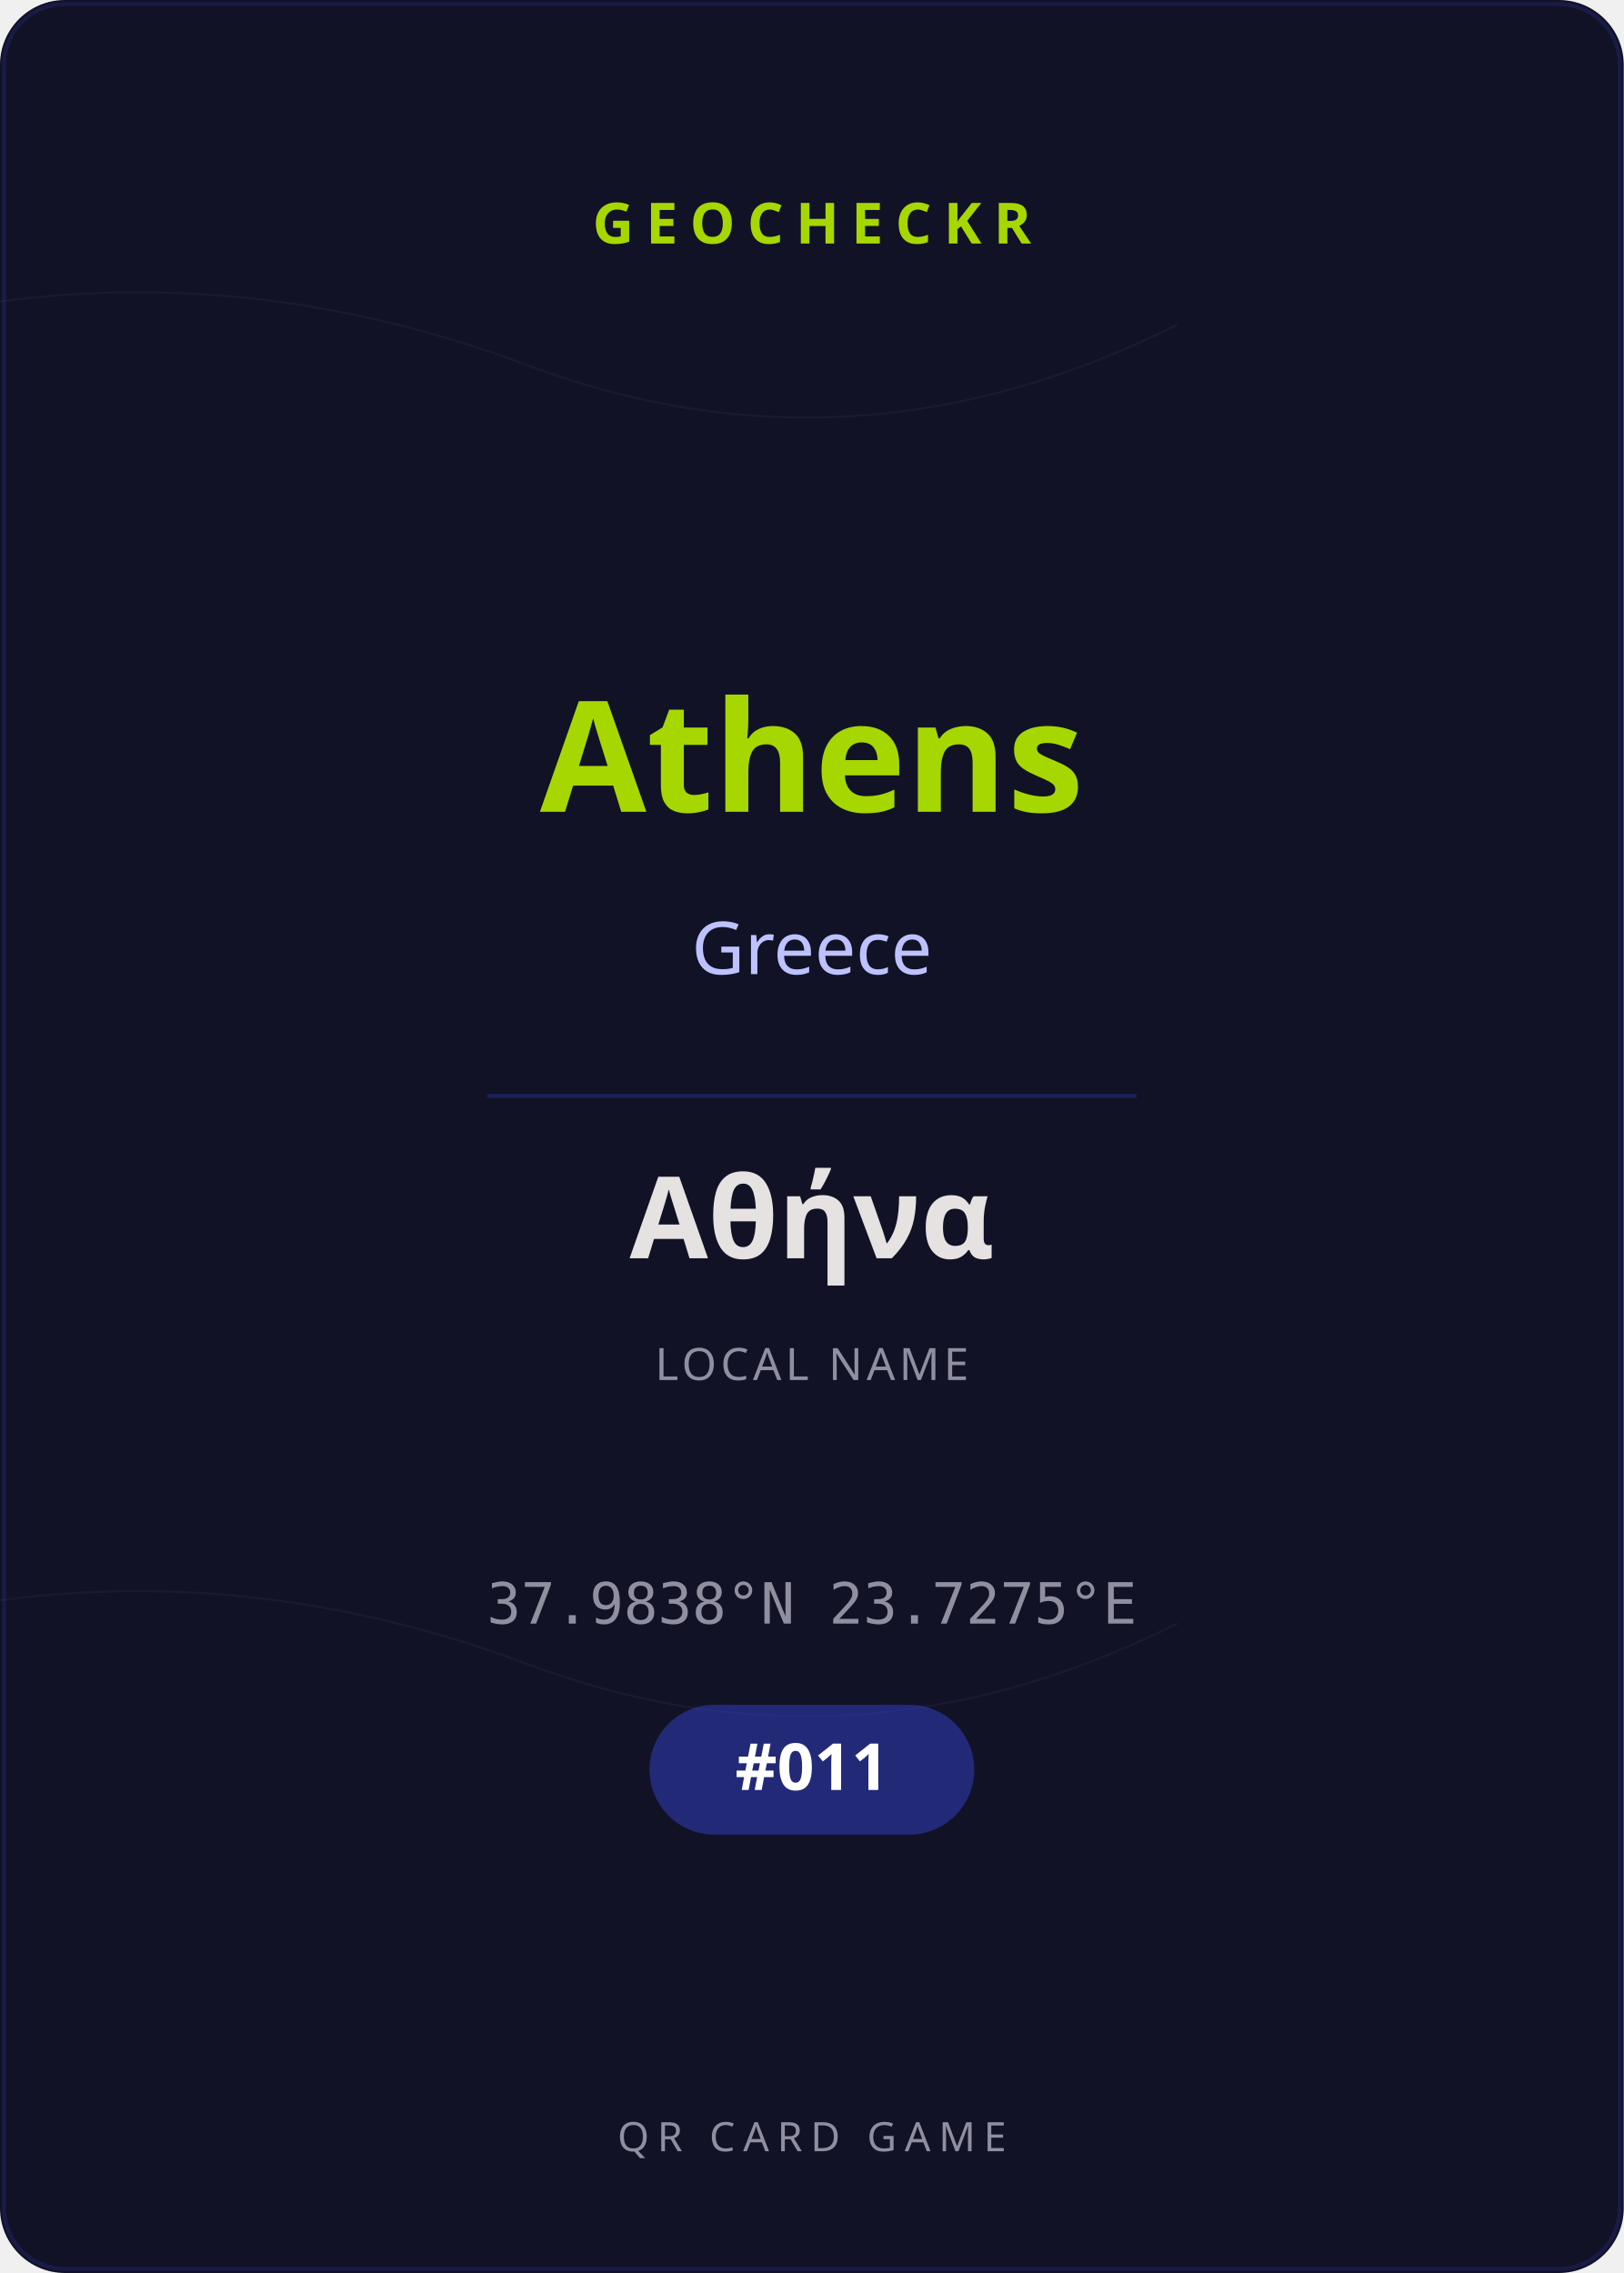
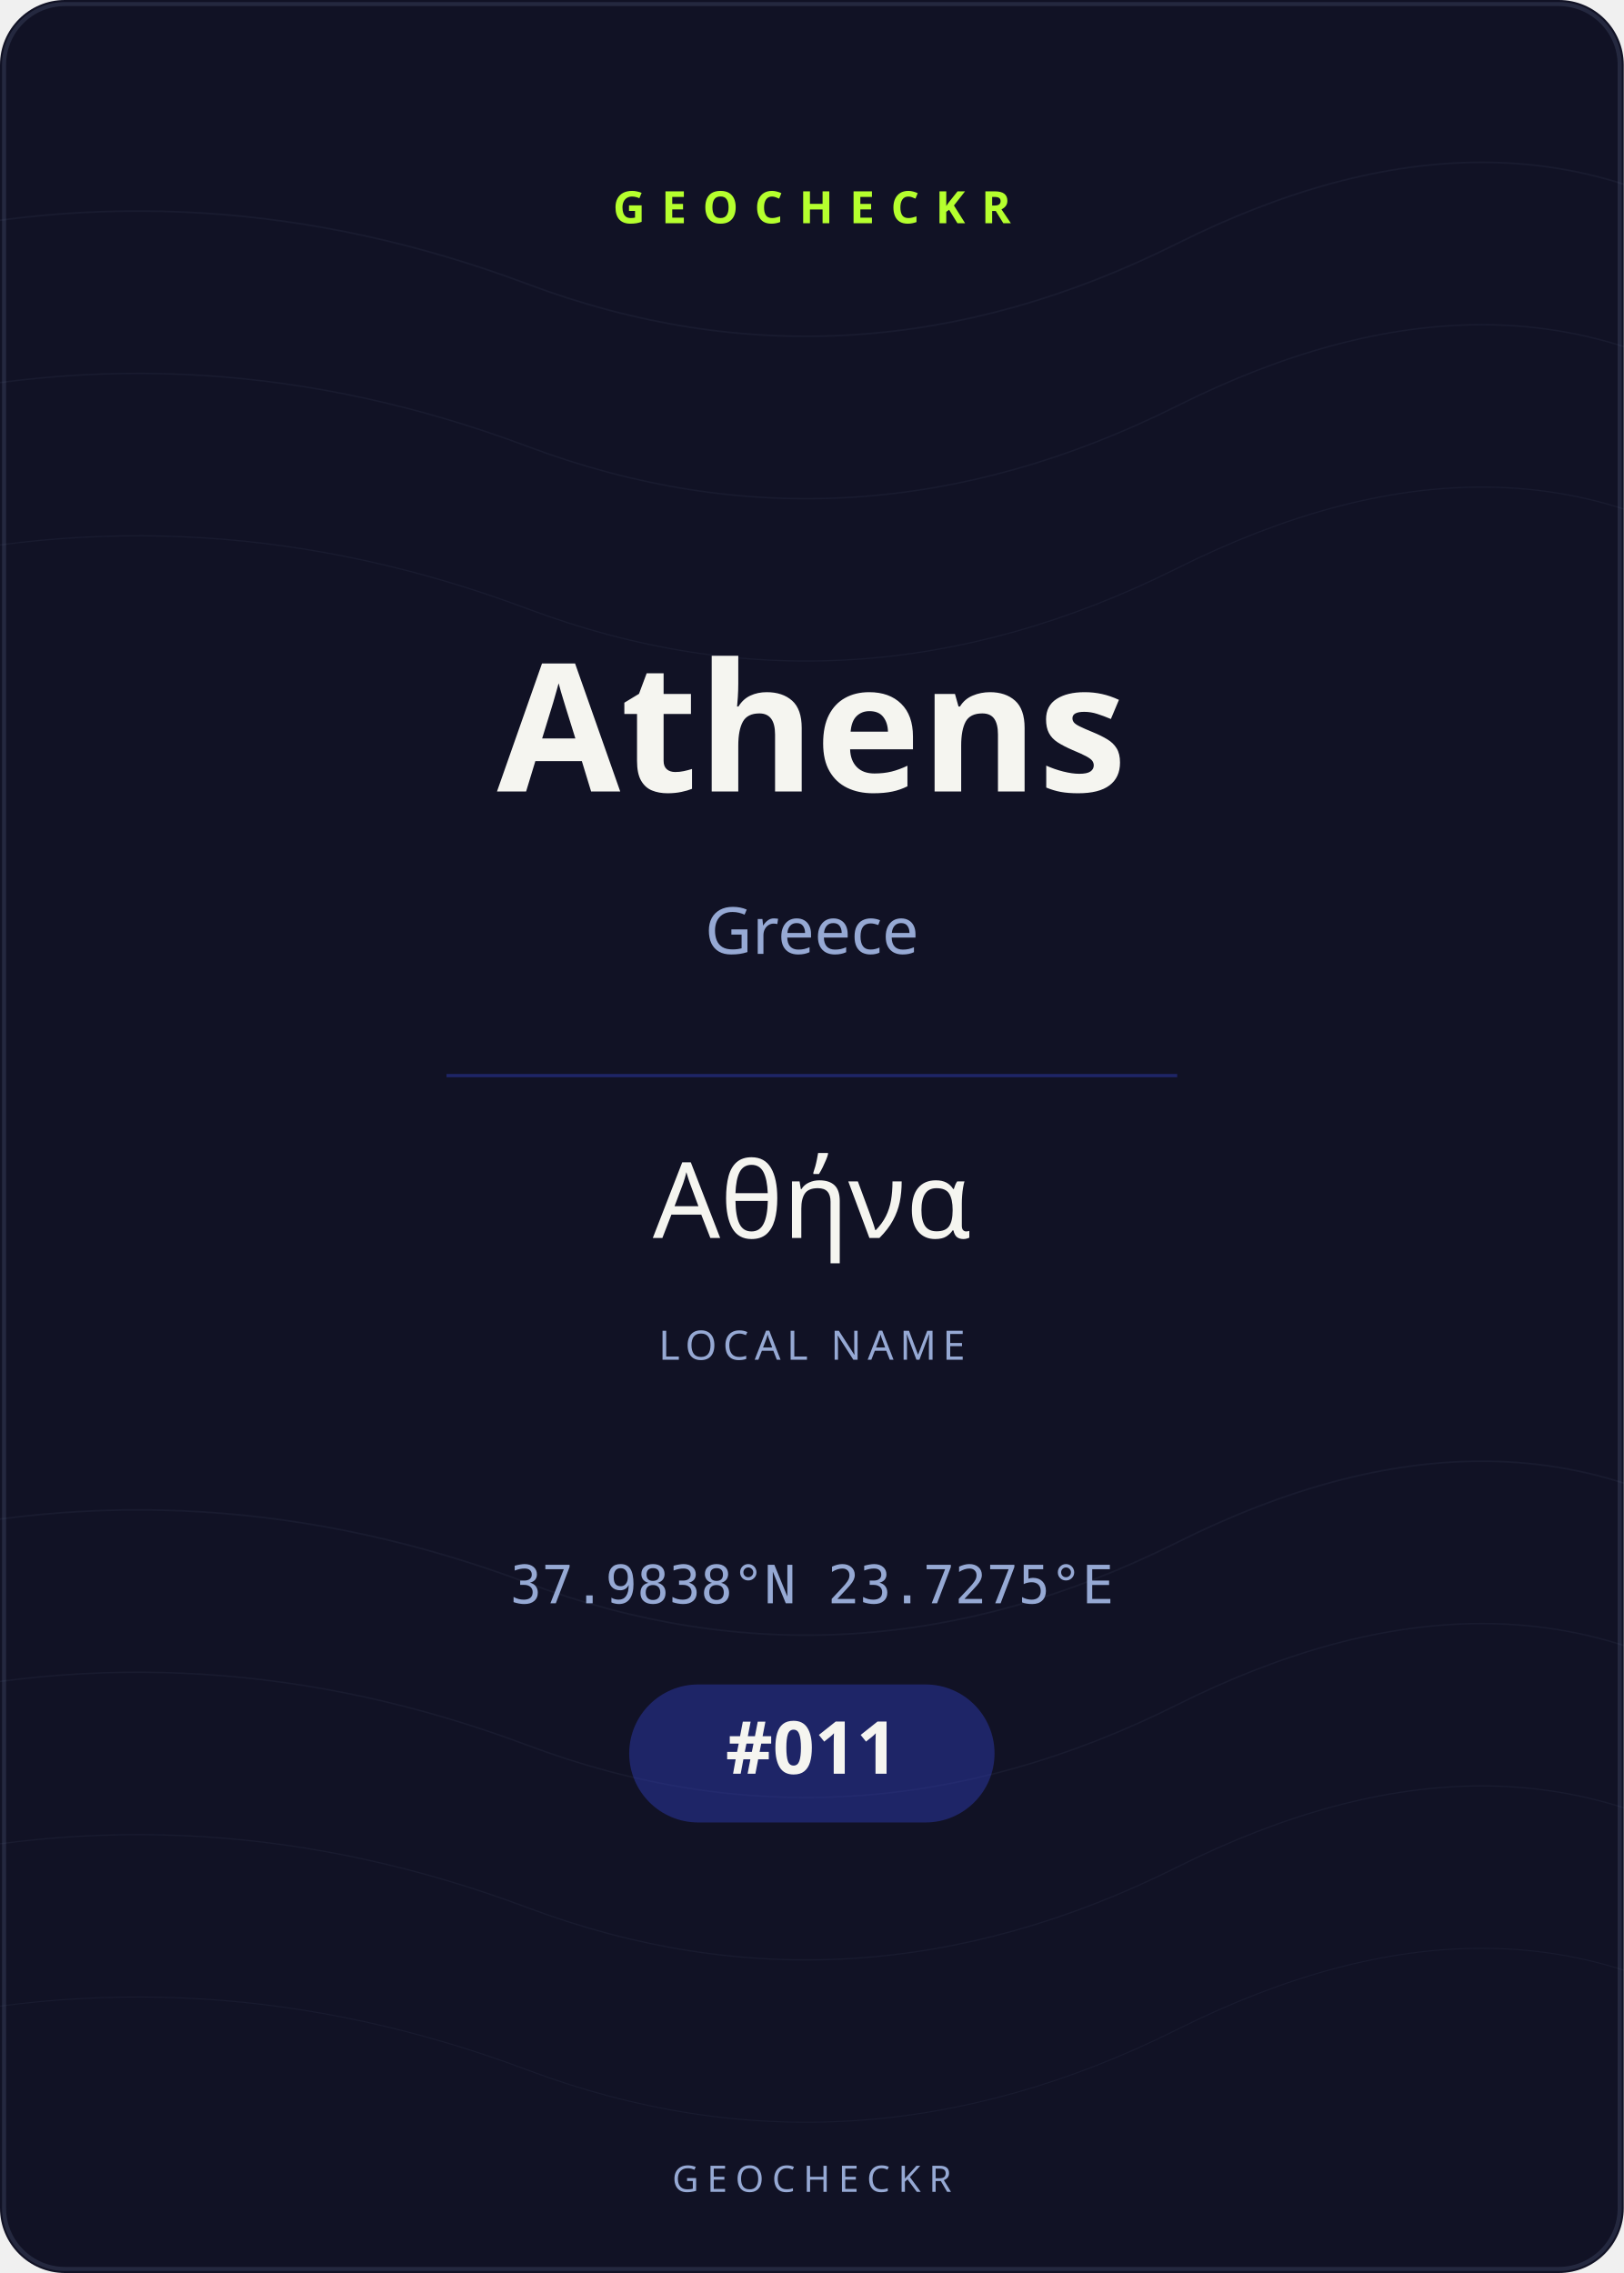
<svg xmlns="http://www.w3.org/2000/svg" viewBox="0 0 400 560">
  <rect width="400" height="560" rx="16" fill="#111225" />
-   <rect x="1" y="1" width="398" height="558" rx="15" fill="none" stroke="#3340ca" stroke-width="1" opacity="0.2" />
-   <g stroke="#bdc2ff" fill="none" opacity="0.05">
-     <path d="M-30,80 Q50,60 130,90 Q210,120 290,80" stroke-width="0.5" />
-     <path d="M-30,400 Q50,380 130,410 Q210,440 290,400" stroke-width="0.5" />
+   <rect x="1" y="1" width="398" height="558" rx="15" fill="none" stroke="#96a9d4" stroke-width="1" opacity="0.15" />
+   <g stroke="#96a9d4" fill="none" opacity="0.06">
+     <path d="M-30,60 Q50,40 130,70 Q210,100 290,60 Q370,20 430,60" stroke-width="0.4" />
+     <path d="M-30,100 Q50,80 130,110 Q210,140 290,100 Q370,60 430,100" stroke-width="0.35" />
+     <path d="M-30,140 Q50,120 130,150 Q210,180 290,140 Q370,100 430,140" stroke-width="0.3" />
+     <path d="M-30,380 Q50,360 130,390 Q210,420 290,380 Q370,340 430,380" stroke-width="0.4" />
+     <path d="M-30,420 Q50,400 130,430 Q210,460 290,420 Q370,380 430,420" stroke-width="0.35" />
+     <path d="M-30,460 Q50,440 130,470 Q210,500 290,460 Q370,420 430,460" stroke-width="0.3" />
+     <path d="M-30,500 Q50,480 130,510 Q210,540 290,500 Q370,460 430,500" stroke-width="0.25" />
  </g>
-   <text x="200" y="60" text-anchor="middle" font-family="Space Grotesk,sans-serif" font-size="14" font-weight="700" fill="#a6d700" letter-spacing="3">GEOCHECKR</text>
-   <text x="200" y="200" text-anchor="middle" font-family="Space Grotesk,sans-serif" font-size="38" font-weight="700" fill="#a6d700">Athens</text>
-   <text x="200" y="240" text-anchor="middle" font-family="Space Grotesk,sans-serif" font-size="18" font-weight="400" fill="#bdc2ff">Greece</text>
-   <line x1="120" y1="270" x2="280" y2="270" stroke="#3340ca" stroke-width="1" opacity="0.3" />
-   <text x="200" y="310" text-anchor="middle" font-family="Space Grotesk,sans-serif" font-size="28" font-weight="600" fill="#e5e2e1">Αθήνα</text>
-   <text x="200" y="340" text-anchor="middle" font-family="Space Grotesk,sans-serif" font-size="11" fill="#8f8fa0" letter-spacing="1">LOCAL NAME</text>
-   <text x="200" y="400" text-anchor="middle" font-family="Space Grotesk,monospace" font-size="14" fill="#8f8fa0">37.9838°N  23.7275°E</text>
-   <rect x="160" y="420" width="80" height="32" rx="16" fill="#3340ca" opacity="0.5" />
-   <text x="200" y="441" text-anchor="middle" font-family="Space Grotesk,sans-serif" font-size="16" font-weight="700" fill="#fff">#011</text>
-   <text x="200" y="530" text-anchor="middle" font-family="Space Grotesk,sans-serif" font-size="10" fill="#8f8fa0" letter-spacing="2">QR CARD GAME</text>
+   <text x="200" y="55" text-anchor="middle" font-family="Space Grotesk,sans-serif" font-size="11" font-weight="600" fill="#b5ff2e" letter-spacing="4">GEOCHECKR</text>
+   <text x="200" y="195" text-anchor="middle" font-family="Space Grotesk,sans-serif" font-size="44" font-weight="700" fill="#f5f5f0">Athens</text>
+   <text x="200" y="235" text-anchor="middle" font-family="Space Grotesk,sans-serif" font-size="16" fill="#96a9d4">Greece</text>
+   <line x1="110" y1="265" x2="290" y2="265" stroke="#3340ca" stroke-width="0.8" opacity="0.4" />
+   <text x="200" y="305" text-anchor="middle" font-family="Noto Sans,sans-serif" font-size="26" fill="#f5f5f0">Αθήνα</text>
+   <text x="200" y="335" text-anchor="middle" font-family="Space Grotesk,sans-serif" font-size="10" fill="#96a9d4" letter-spacing="1.5">LOCAL NAME</text>
+   <text x="200" y="395" text-anchor="middle" font-family="Space Grotesk,monospace" font-size="13" fill="#96a9d4">37.9838°N  23.7275°E</text>
+   <rect x="155" y="415" width="90" height="34" rx="17" fill="#3340ca" opacity="0.4" />
+   <text x="200" y="437" text-anchor="middle" font-family="Space Grotesk,sans-serif" font-size="18" font-weight="700" fill="#f5f5f0">#011</text>
+   <text x="200" y="540" text-anchor="middle" font-family="Space Grotesk,sans-serif" font-size="9" fill="#96a9d4" letter-spacing="2">GEOCHECKR</text>
</svg>
